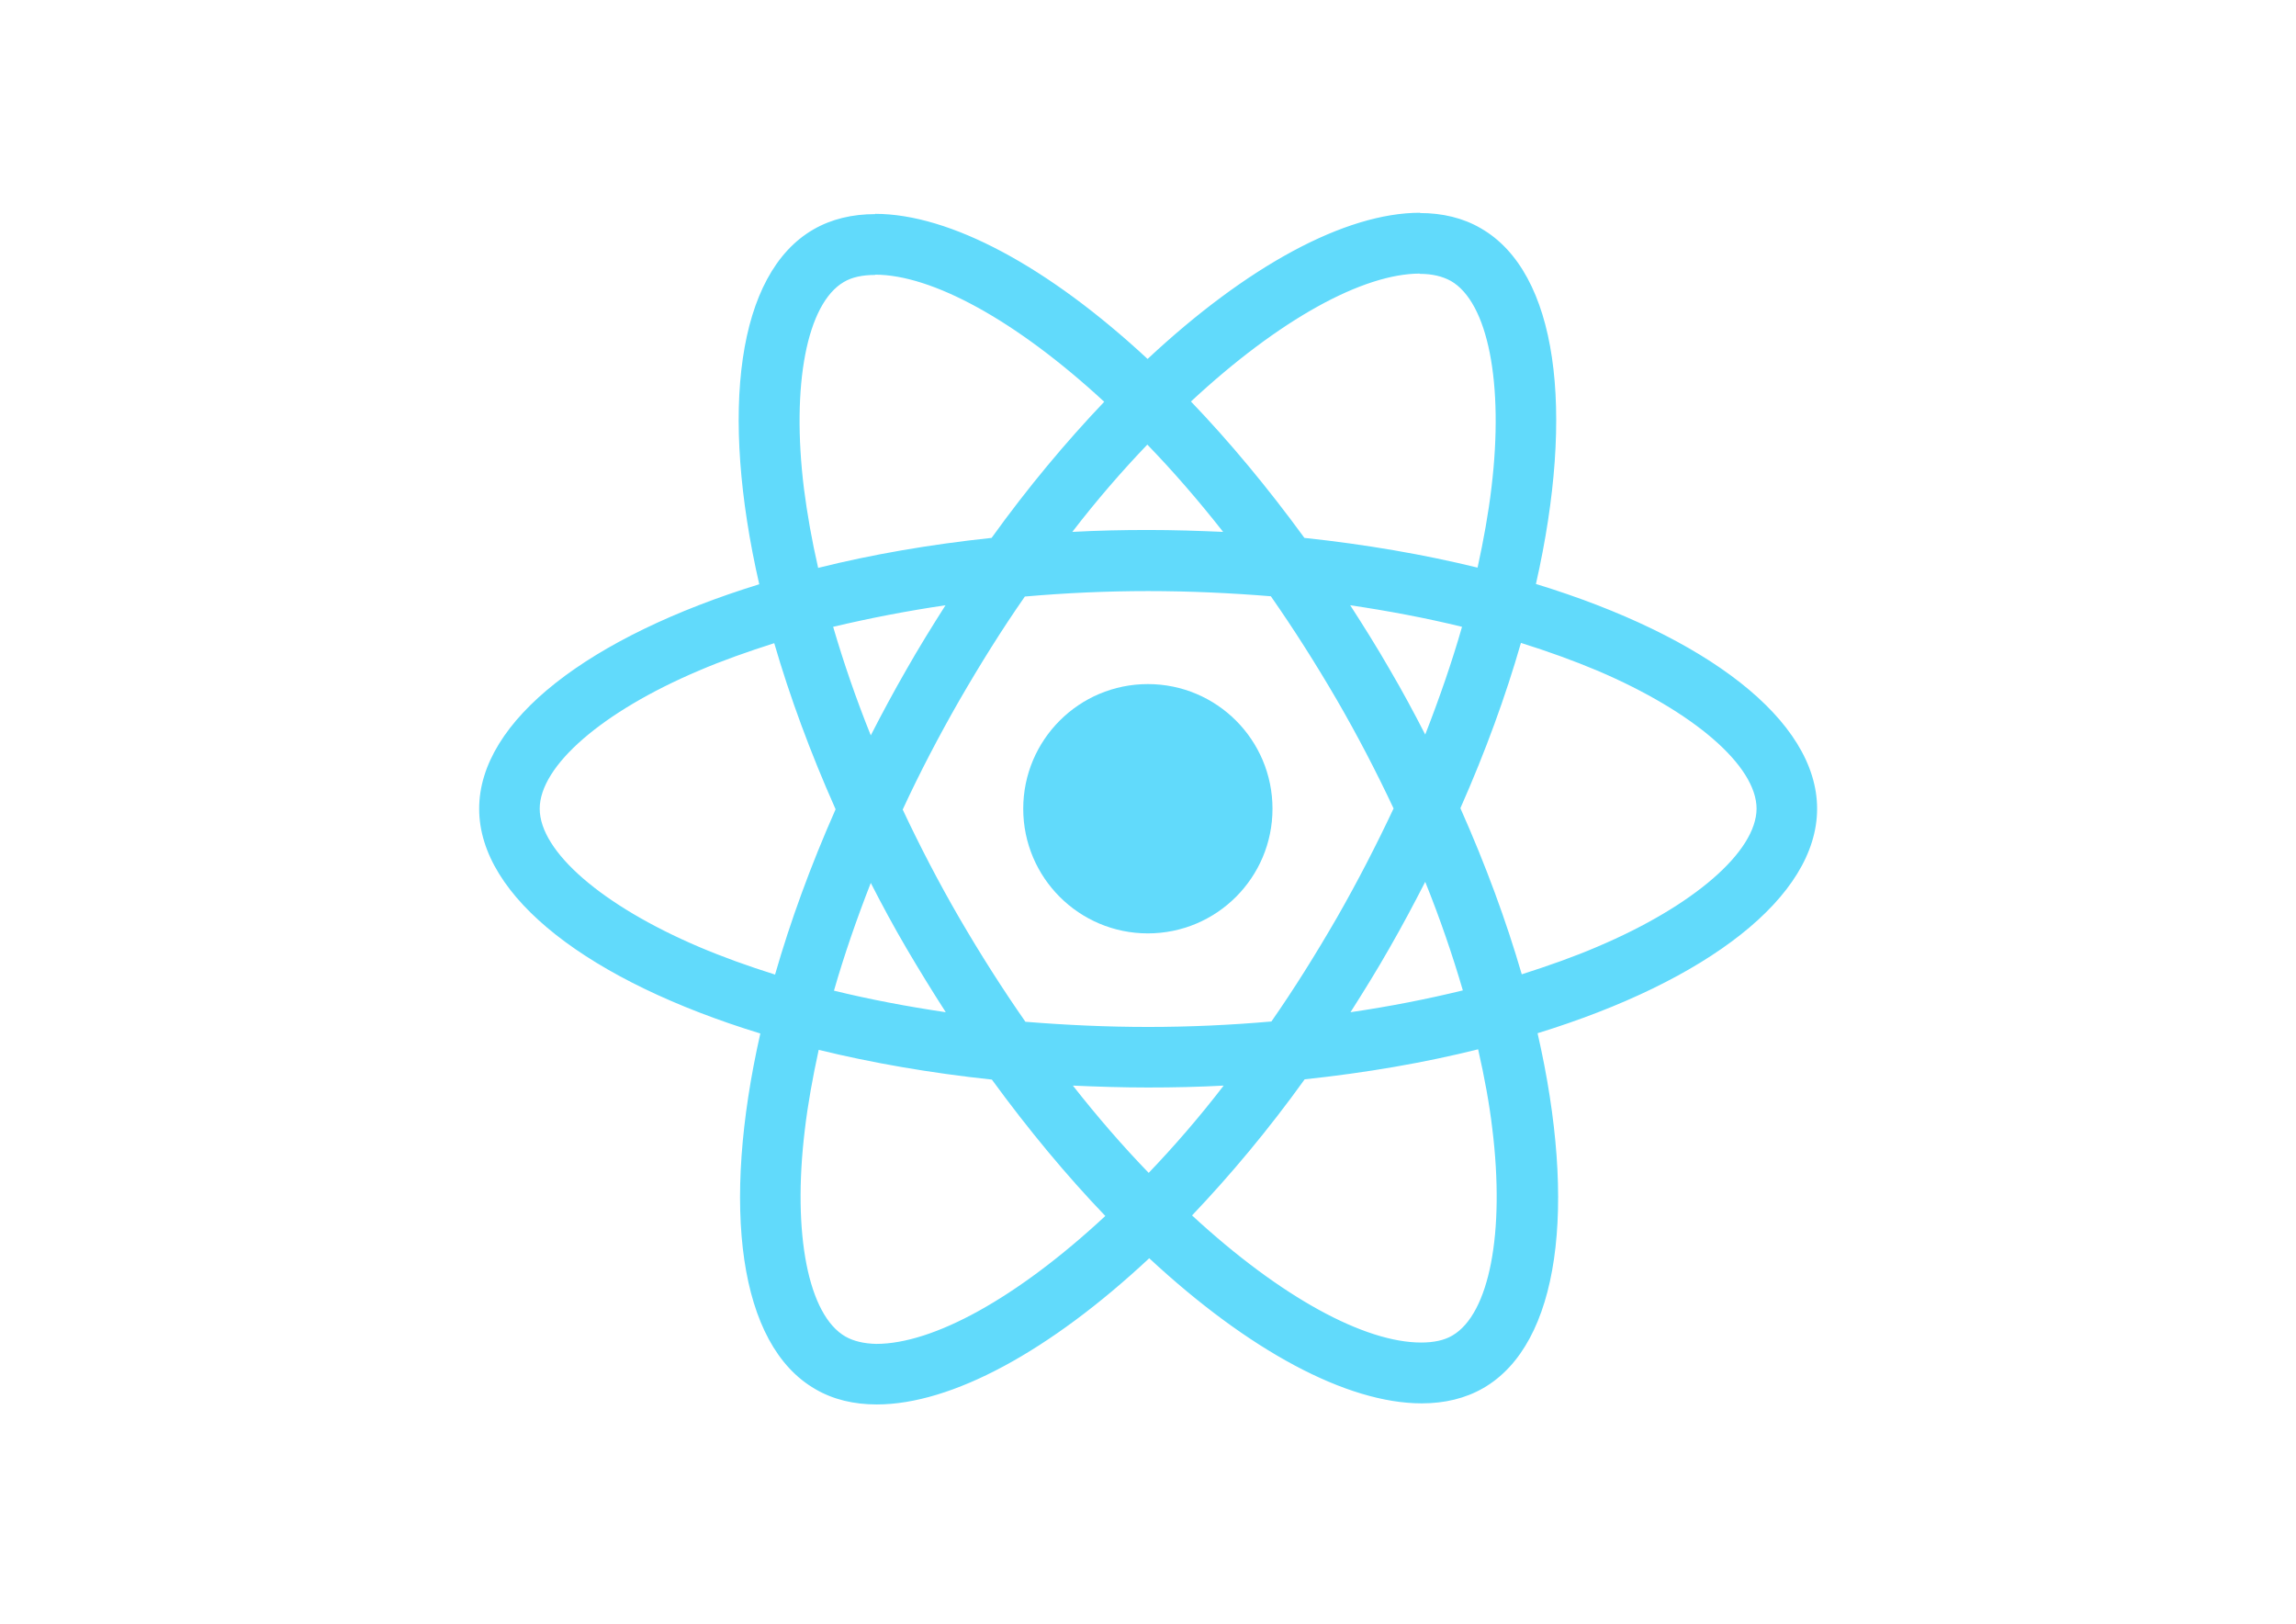
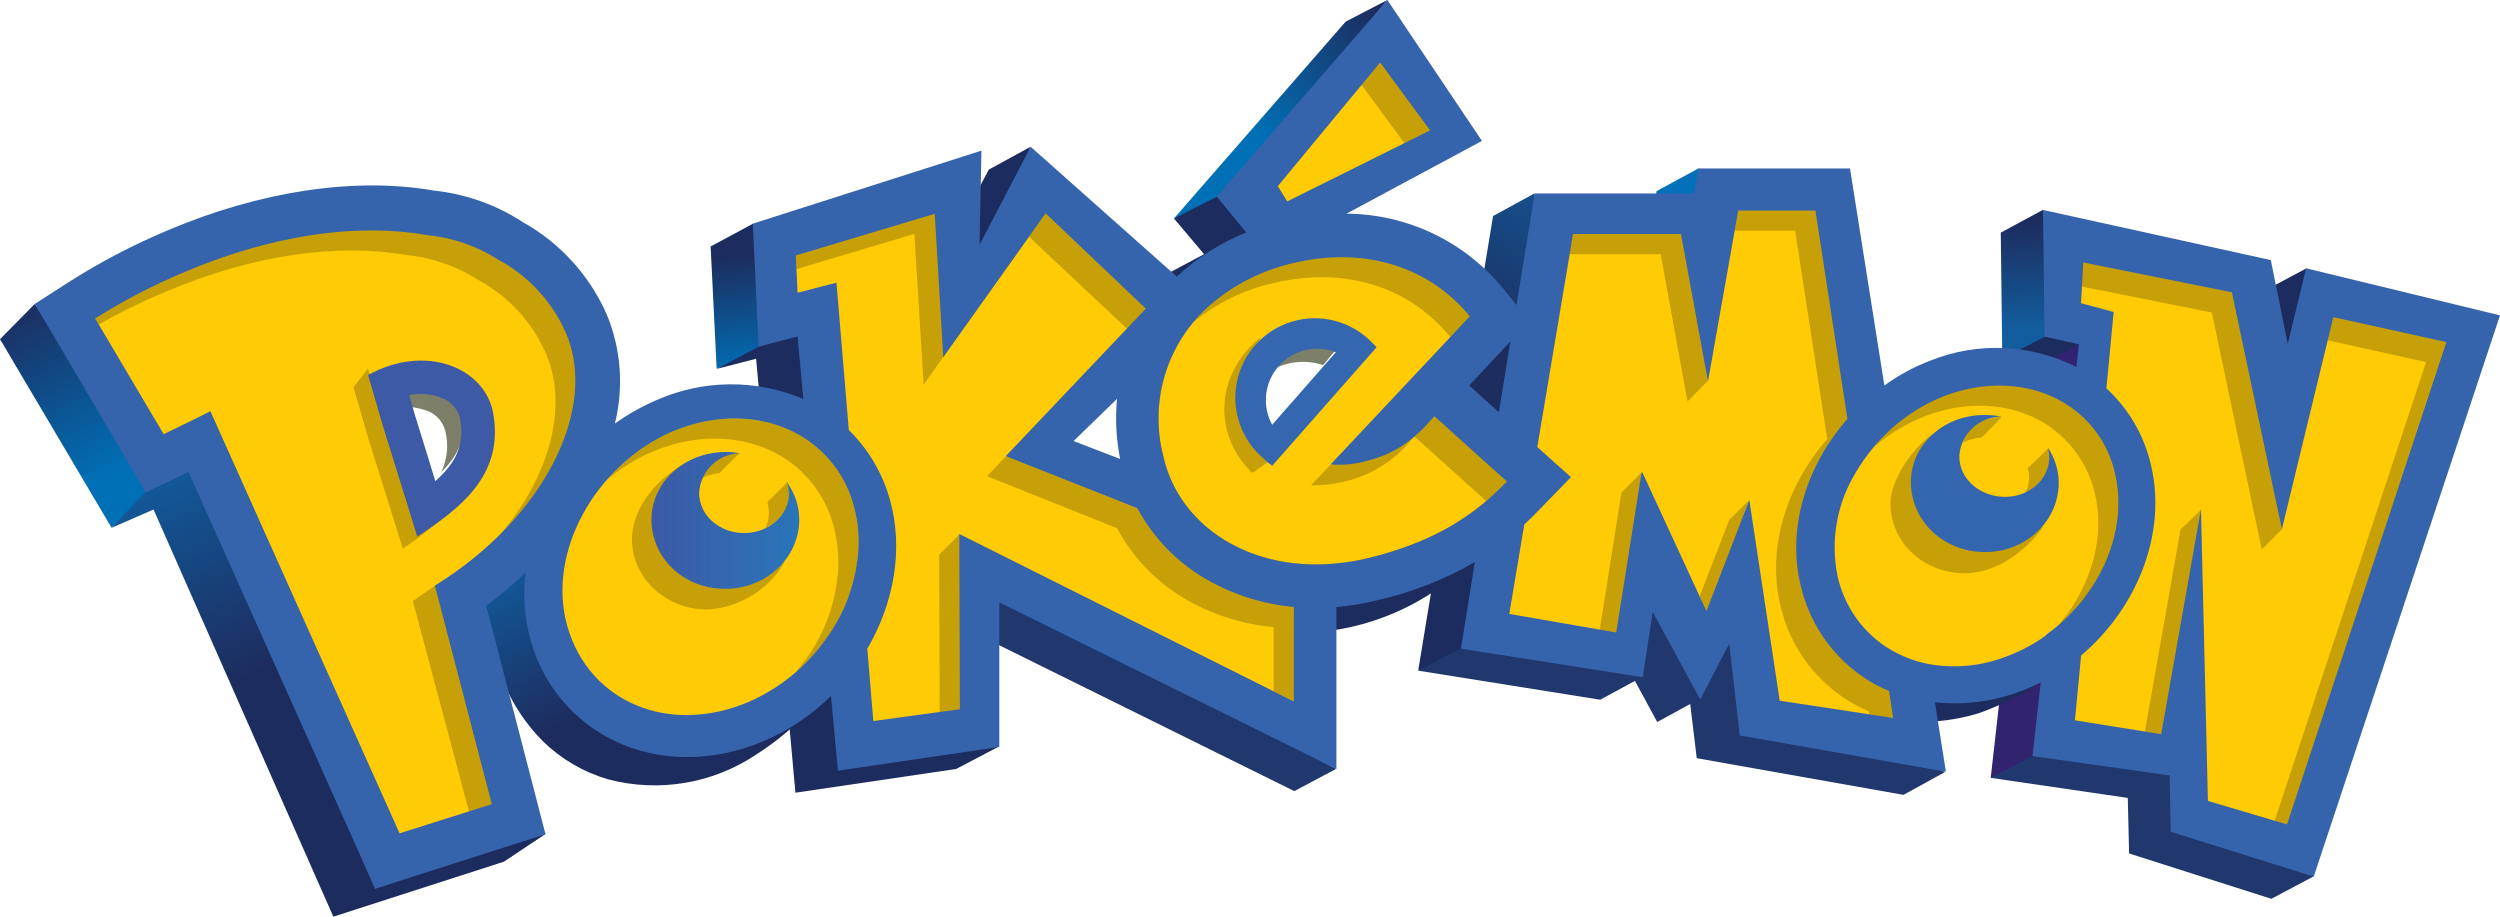
- <svg xmlns="http://www.w3.org/2000/svg" viewBox="0 0 841.9 595.3">
-   <g fill="#61DAFB">
-     <path d="M666.3 296.5c0-32.5-40.7-63.3-103.1-82.4 14.4-63.6 8-114.2-20.2-130.4-6.5-3.8-14.1-5.6-22.4-5.6v22.3c4.6 0 8.3.9 11.4 2.6 13.6 7.8 19.5 37.5 14.9 75.7-1.1 9.4-2.9 19.3-5.1 29.4-19.6-4.8-41-8.5-63.5-10.9-13.5-18.5-27.5-35.3-41.6-50 32.6-30.3 63.2-46.9 84-46.9V78c-27.5 0-63.5 19.6-99.9 53.6-36.4-33.8-72.4-53.2-99.9-53.2v22.3c20.7 0 51.4 16.5 84 46.6-14 14.7-28 31.4-41.3 49.9-22.6 2.4-44 6.1-63.6 11-2.3-10-4-19.7-5.2-29-4.7-38.2 1.1-67.9 14.6-75.8 3-1.8 6.9-2.6 11.5-2.6V78.5c-8.4 0-16 1.8-22.6 5.6-28.1 16.2-34.4 66.7-19.9 130.1-62.2 19.2-102.7 49.9-102.7 82.3 0 32.5 40.7 63.3 103.1 82.4-14.4 63.6-8 114.2 20.2 130.4 6.5 3.8 14.1 5.6 22.5 5.6 27.5 0 63.5-19.6 99.9-53.6 36.4 33.8 72.4 53.2 99.9 53.2 8.4 0 16-1.8 22.6-5.6 28.1-16.2 34.4-66.7 19.9-130.1 62-19.1 102.5-49.9 102.5-82.3zm-130.2-66.7c-3.7 12.9-8.3 26.2-13.5 39.5-4.1-8-8.4-16-13.1-24-4.6-8-9.5-15.8-14.4-23.4 14.2 2.1 27.9 4.7 41 7.9zm-45.8 106.5c-7.8 13.5-15.8 26.3-24.1 38.2-14.9 1.3-30 2-45.2 2-15.1 0-30.2-.7-45-1.9-8.3-11.9-16.4-24.6-24.2-38-7.6-13.1-14.5-26.4-20.8-39.8 6.2-13.4 13.2-26.8 20.7-39.9 7.8-13.5 15.8-26.3 24.1-38.2 14.9-1.3 30-2 45.2-2 15.1 0 30.2.7 45 1.9 8.3 11.9 16.4 24.6 24.2 38 7.6 13.1 14.5 26.4 20.8 39.8-6.3 13.4-13.2 26.8-20.7 39.9zm32.3-13c5.4 13.4 10 26.8 13.8 39.8-13.1 3.2-26.9 5.9-41.2 8 4.9-7.7 9.8-15.6 14.4-23.7 4.6-8 8.9-16.1 13-24.1zM421.2 430c-9.3-9.6-18.6-20.3-27.8-32 9 .4 18.2.7 27.5.7 9.4 0 18.7-.2 27.8-.7-9 11.7-18.3 22.4-27.5 32zm-74.4-58.9c-14.2-2.1-27.9-4.7-41-7.9 3.7-12.9 8.3-26.2 13.5-39.5 4.1 8 8.4 16 13.1 24 4.7 8 9.5 15.8 14.4 23.4zM420.7 163c9.3 9.6 18.6 20.3 27.8 32-9-.4-18.2-.7-27.5-.7-9.4 0-18.7.2-27.8.7 9-11.7 18.3-22.4 27.5-32zm-74 58.9c-4.9 7.7-9.8 15.6-14.4 23.7-4.6 8-8.9 16-13 24-5.4-13.4-10-26.8-13.8-39.8 13.1-3.1 26.9-5.8 41.2-7.9zm-90.5 125.2c-35.4-15.1-58.3-34.9-58.3-50.6 0-15.7 22.9-35.6 58.3-50.6 8.6-3.7 18-7 27.7-10.1 5.7 19.6 13.2 40 22.5 60.9-9.2 20.8-16.6 41.1-22.2 60.6-9.9-3.1-19.3-6.5-28-10.2zM310 490c-13.6-7.8-19.5-37.5-14.9-75.7 1.1-9.4 2.9-19.3 5.1-29.4 19.6 4.8 41 8.5 63.5 10.9 13.5 18.5 27.5 35.3 41.6 50-32.6 30.3-63.2 46.9-84 46.9-4.5-.1-8.3-1-11.3-2.7zm237.2-76.2c4.7 38.2-1.1 67.9-14.6 75.8-3 1.8-6.9 2.6-11.5 2.6-20.7 0-51.4-16.5-84-46.6 14-14.7 28-31.4 41.3-49.9 22.6-2.4 44-6.1 63.6-11 2.3 10.1 4.1 19.8 5.2 29.1zm38.5-66.7c-8.6 3.7-18 7-27.7 10.1-5.7-19.6-13.2-40-22.5-60.9 9.2-20.8 16.6-41.1 22.2-60.6 9.9 3.1 19.3 6.5 28.1 10.2 35.4 15.1 58.3 34.9 58.3 50.6-.1 15.7-23 35.6-58.4 50.6zM320.8 78.4z" />
-     <circle cx="420.9" cy="296.5" r="45.7" />
-     <path d="M520.5 78.1z" />
+ <svg xmlns="http://www.w3.org/2000/svg" xmlns:xlink="http://www.w3.org/1999/xlink" viewBox="0 0 360 132.01">
+   <defs>
+     <linearGradient id="a" x1="-514.41" x2="-513.41" y1="441.55" y2="441.55" gradientTransform="scale(-28.3 28.3) rotate(-61.79 -624.439 -207.376)" gradientUnits="userSpaceOnUse">
+       <stop offset="0" stop-color="#0070b6" />
+       <stop offset="1" stop-color="#1d2c5e" />
+     </linearGradient>
+     <linearGradient xlink:href="#a" id="d" x1="-496.36" x2="-495.36" y1="434.19" y2="434.19" gradientTransform="scale(24.9 -24.9) rotate(46.97 255.95 796.233)" />
+     <linearGradient xlink:href="#a" id="e" x1="-515.38" x2="-514.38" y1="428.98" y2="428.98" gradientTransform="matrix(-2.03 -17.02 -17.02 2.03 6363.23 -9588.79)" />
+     <linearGradient id="b" x1="-515.25" x2="-514.25" y1="425.54" y2="425.54" gradientTransform="matrix(-.81 -15.36 -15.36 .81 6412.57 -8211.7)" gradientUnits="userSpaceOnUse">
+       <stop offset="0" stop-color="#125d9e" />
+       <stop offset="1" stop-color="#1d2c5e" />
+     </linearGradient>
+     <linearGradient xlink:href="#b" id="f" x1="-503.76" x2="-502.76" y1="464.07" y2="464.07" gradientTransform="scale(-33.5 33.5) rotate(57.84 163.81 681.911)" />
+     <linearGradient id="c" x1="-489.12" x2="-488.12" y1="461.28" y2="461.28" gradientTransform="matrix(12.15 23.9 23.9 -12.15 -5003.51 17370.12)" gradientUnits="userSpaceOnUse">
+       <stop offset="0" stop-color="#105fa1" />
+       <stop offset="1" stop-color="#1d2c5e" />
+     </linearGradient>
+     <linearGradient xlink:href="#c" id="g" x1="-492.79" x2="-491.79" y1="459.36" y2="459.36" gradientTransform="matrix(14.07 32.61 32.61 -14.07 -8015.46 22594.15)" />
+     <linearGradient id="i" x1="2.95" x2="23.49" y1="116.54" y2="116.54" gradientTransform="matrix(1.04 0 0 -1.04 90.8 195.67)" gradientUnits="userSpaceOnUse">
+       <stop offset="0" stop-color="#3c5aa6" />
+       <stop offset="0.93" stop-color="#2b73b9" />
+       <stop offset="1" stop-color="#2a75bb" />
+     </linearGradient>
+     <clipPath id="h">
+       <path d="M292 67.44a5.37 5.37 0 0 1 .18 1.52 5.31 5.31 0 0 1-.47 1.91c.54-.25 4.87-1.59 3.22-6.35 0 .14-3 2.92-2.93 2.92" style="fill:none" />
+     </clipPath>
+   </defs>
+   <path d="M0 48.84 16.07 76l6.41-6.12L5 43.77Z" style="fill:url(#a)" />
+   <path d="m238.55 27.52-.62 3.58 7.68-2.48-1-4.38Z" style="fill:#0071b9" />
+   <path d="m193.78 3.11-24.73 28.35 7.19-2.07L199.78 0Z" style="fill:url(#d)" />
+   <path d="m326.05 41.88 6.07-3.24-1.73 15.2ZM288.33 51.62l5.39 1.11 6.89-3.35-6-2.23Z" style="fill:#1d2c5e" />
+   <path d="m102.33 35.49.87 17.61 7.52-3.05-2.25-17.86Z" style="fill:url(#e)" />
+   <path d="m294.17 30.23-6.06 3.27.22 18.12 6.1-3.12 1.91-8.78Z" style="fill:url(#b)" />
+   <path d="m293.34 52.78-6.68 59.27 10.67-2.1 2.09-60.37Z" style="fill:#312370" />
+   <path d="m306.4 114.9.19 8 20.48 6.53 6.09-3.23-20.09-15.57-20.36-1.78-6 3.17ZM230.43 100.76l5-2.71 3.21 5.92 4.75-2.6.94 7.81 29.77 5.28 5.95-3.27-41-25-29.12 5-5.69 5.39Z" style="fill:#21386e" />
+   <path d="m221 27.83-6 3.28-10.78 65.45 6-3.13 10.33-36.75Z" style="fill:url(#f)" />
+   <path d="m173.39 36.6-4.74 2.53.4 1.58 11.3-7.18-4.94-5.3-6.36 3.23Z" style="fill:#1d2c5e" />
+   <path d="m186.38 113.92-48.55-24 6.09-4.61 48.5 25.4Z" style="fill:#21386e" />
+   <path d="M142.39 24.42 135 38.37l7.81-2.37 5.6-14.87Z" style="fill:#1d2c5e" />
+   <path d="m75.66 82.05-6.21 4.27a99.12 99.12 0 0 0 3 11.74 26 26 0 0 0 5.77 8.72 22.28 22.28 0 0 0 9.38 5.45 26.27 26.27 0 0 0 21.27-3.56 40.14 40.14 0 0 0 5.55-4.25c-6.54 4-38.78-22.37-38.78-22.37Z" style="fill:url(#c)" />
+   <path d="m108.88 51.66 5.66 62.49 23.15-3.42 6.19-3.25-28.72-59.56-5.91 2-6 3.19Z" style="fill:#1d2c5e" />
+   <path d="M22.11 73.37 48 132l24.57-7.92 6-4-51-53.35-6.38 3.82L16.07 76Z" style="fill:url(#g)" />
+   <path d="m278.39 101 .35 2.87a28.6 28.6 0 0 0 6.24-1.18c2.22-.76 7-2.91 8.87-4.49-.69.25-12 3.18-15.46 2.8M191.47 86.06l.93 4.64a35.65 35.65 0 0 0 13.43-5.11c2.64-1.56 5.53-3.93 6.44-4.56-.64.41-20.8 5-20.8 5Z" style="fill:#1d2c5e" />
+   <path d="m54.69 126.45-1.92-4.26-24.52-54.72-.5-1.13-1.11.52-.75.34-4.36 2.14c-.65-1.08-1.71-2.89-2.46-4.14L9.2 48.52l-2.58-4.35 4.27-2.71a94.23 94.23 0 0 1 13.57-7.07A75.57 75.57 0 0 1 53.61 28a50.83 50.83 0 0 1 8.71.73A27.8 27.8 0 0 1 74.64 33a27.05 27.05 0 0 1 11.65 12.83 24.07 24.07 0 0 1 1.06 14.91l-.71 3.14L89.25 62a30.9 30.9 0 0 1 5.68-3.24 27.27 27.27 0 0 1 10.67-2.21 23.08 23.08 0 0 1 9.57 2l1.9.85-.19-2.07-.82-9-.14-1.42-1.38.36-4.16 1.07-.72-15.26 30.42-9.72-.24 11.86 2.29.59 6.64-12.73 19.9 17.65.83.73.81-.76a31.4 31.4 0 0 1 9.61-6.11l1.52-.62-1-1.27-3.59-4.38L199.66 2l12 17.85-18.35 9.85-4.07 2.19 4.62.09a28.18 28.18 0 0 1 21.65 10.35l1.91 2.35 1.22 1.51-2 2.17-1.36 1.44-4.57 4.89-.86.9.93.83 4.22 3.86 1.66 1.5.35-2.2 1.65-10.19.42-2.62.44-2.67 2.45-15h23l.17-1 .43-2.58h19.75l4.78 30.22.31 2 1.59-1.25a28.12 28.12 0 0 1 6.37-3.44 26.49 26.49 0 0 1 9.31-1.73 22.78 22.78 0 0 1 10.46 2.48 1.93 1.93 0 0 0 .37.21l1.48.59.21-1.6.35-3.29.12-1.08-1.06-.24-4-.9-.2-15.75L326 38.47l2.29 11.34h2.37L333 40.1l25.46 6.19-26 78.43-18.62-5.85-.13-7.23v-1l-1-.15-18.71-2.65 1-9.44.25-2.25-2 1a24.27 24.27 0 0 1-2.74 1.21 26.07 26.07 0 0 1-9.25 1.73 23.81 23.81 0 0 1-2.68-.15l-1.58-.17.25 1.57 1.31 8.31-27.11-4.78-1.42-12.33-.46-3.95-1.83 3.53-3.12 6L239 87.57l-1.73-3.19-.58 3.62-1.26 8.21-23.76-3.74 1.84-11.27.42-2.58-2.24 1.34A48 48 0 0 1 198 85.29a38.45 38.45 0 0 1-5.76.93l-1.11.09v22.38l-46.75-23.12-1.76-.87v21.78l-20.92 3.09-.88-9.5-.24-2.55-1.83 1.8a29.88 29.88 0 0 1-9.25 6.23 26.93 26.93 0 0 1-10.5 2.17 22.87 22.87 0 0 1-10-2.2 21.58 21.58 0 0 1-11.46-13.84 23.19 23.19 0 0 1-.67-9.16l.42-3.36-2.46 2.33a58 58 0 0 1-5.55 4.66l-.66.49.21.79 7 27.05 1.24 4.8-4.72 1.5L59.13 125Zm6-72.62a11.85 11.85 0 0 0-2.11.2l-.9.17-1.33.26.4 1.29.26.85L60.77 69l.38 1.2.56 1.8 1.4-1.25.94-.83c3.67-3.31 5-6.66 4.19-10.89a6.17 6.17 0 0 0-3.59-4.34 9.13 9.13 0 0 0-4-.86Zm101.71.41-2.4 2.31-6.25 6.07-1.36 1.32 1.77.69 6.7 2.58 2.06.8-.43-2.17a28.74 28.74 0 0 1-.43-8.3Zm27.28-6.9a9.38 9.38 0 0 0-8.19 13.88l.51 1 .82 1.53 1.15-1.29.74-.82 9.17-10.46.72-.83 1.11-1.35-1.65-.61L193 48a9.37 9.37 0 0 0-3.4-.64Z" style="fill:#ffcb05" />
+   <path d="M203.65 62.83a1.61 1.61 0 0 0-.24.28l.28-.23ZM211.55 55.52l4.58-4.88-1.57 1.66.05-.21-1.39 1.46-4.57 4.86 4.29 3.86.77-4.8 2.13 1.91Z" style="fill:#7d7f68" />
+   <path d="m211.55 55.52 4.29 3.86 1.65-10.19-1.36 1.45ZM154.59 63.49h.07Z" style="fill:#7d7f68" />
+   <path d="M179.92 67.73c.37.37 0 .1.44.38l2.8-2a12.31 12.31 0 0 1-1.2-1c-4.06-3.7-3-12-.37-16.58-6.94 5.59-6.58 14.2-1.67 19.13" style="fill:#c7a008" />
+   <path d="M213.71 72.39c-4.62 3.82-9.89 6.31-16.85 8a31.73 31.73 0 0 1-4.47.73c-11 1.09-20.32-4-23.84-12.21a17.41 17.41 0 0 1-1-3.08 21.79 21.79 0 0 1 3.18-18c.34-.48.7-.92 1.07-1.38-.17.15-.35.28-.5.41a23.39 23.39 0 0 0-3.47 3.86 21.73 21.73 0 0 0-3.17 18 17.25 17.25 0 0 0 1 3.07C169.16 80 178.44 85.1 189.47 84a31.5 31.5 0 0 0 4.48-.75c7-1.68 12.24-4.17 16.86-8a35.83 35.83 0 0 0 3.27-3l-.09-.09-.28.25M135.84 51.43l12.34-17.34-.5-.47-11.91 16.74ZM217.49 49.19l-1.65 10.19-2.13-1.91-.77 4.8-4.29-3.86 4.57-4.86 1.39-1.46-.05.21 1.57-1.66ZM202.23 20.61l4.32-1.85-7.9-10.14-2.59 3.61ZM82.54 45.74c-20-24.31-55.91-11.24-68.83.13l.51.87a83.59 83.59 0 0 1 9.39-4.63C36.45 36.63 48.69 35 58.5 36.73a23.33 23.33 0 0 1 10.34 3.57 22.11 22.11 0 0 1 9.74 10.52c3.48 8 .41 18.65-7.78 27.55 10.28-9.43 17.31-18.45 11.74-32.63ZM123.25 74.06a9.8 9.8 0 0 0-.33-1.32 16.61 16.61 0 0 0-6.7-9.42c-5.12-3.48-12.27-4.19-19.4-1.18a26.71 26.71 0 0 0-9.58 7.09 26.34 26.34 0 0 1 6.69-4.18c7.11-3 14.26-2.31 19.4 1.17a16.79 16.79 0 0 1 6.67 9.41c.12.43.22.88.32 1.34a20.33 20.33 0 0 1 .39 4.68A24.59 24.59 0 0 1 116 95c-.47.63-1 1.23-1.46 1.81a26.59 26.59 0 0 0 4.34-4.72 24.31 24.31 0 0 0 4.75-13.34 18.37 18.37 0 0 0-.39-4.68" style="fill:#c7a008" />
+   <path d="M103.6 68.12s2.9-2.89 2.87-2.89c-3.66-.14-5.21 3.31-5.33 3.58a7.2 7.2 0 0 1 2.46-.69M110.49 72.34a5.2 5.2 0 0 1 .23 1.53 5.13 5.13 0 0 1-.48 2.16c.58-.3 4.81-2.35 3.17-6.7.09.13-3 3-2.92 3M93.86 74.76c0-1.79 3.06-6.13 4-7.57C93 70.26 91 74.41 91 77.67c0 5.6 4.92 10.1 10.8 10.1a13.74 13.74 0 0 0 11.2-6.86c-1.74 1.14-6.18 3.9-8.51 3.9-5.88 0-10.59-4.43-10.59-10M135.24 79.88l.07 22.65 3.6.21-.71-25.83ZM114.6 36.76l.07 2 17-5.08L133 55.39l2.84-4-.61-21.78ZM166.1 44.52l-16-14.68-1.92 4.25 14.09 13.23ZM163.67 71.89l-18.79-6.21-2.74 2.89 18.72 7.49a26 26 0 0 0 9.39 9.94 30.75 30.75 0 0 0 13.15 4.3v9.24l2.9 1.45.92-13.89ZM193.84 69.28a17.29 17.29 0 0 0 9.57-6.17c-1.72 1.41-10.34 3.29-11.79 3.78l-2.84 3a18.09 18.09 0 0 0 5.06-.63M185.45 37.33c-8.51 1.12-12.94 8.26-13.68 9.13a27.66 27.66 0 0 1 11.52-5.68c10.53-2.54 19.81.67 25.55 7.76l3.55-3c-5.68-7-16.41-10.75-26.94-8.21M214 72.14c1-.86 2.85-1.74 3.82-2.75l-11.4-10.18c-.87 1-1.66 2.76-2.72 3.66ZM272.45 99.42c-11.95-9.82-11.23-30.89-5.37-37.57l-5.26-33-11.52 1.46-.51 2.91h8.71l4.62 30c-5.88 6.71-8.71 15.69-6.75 23.91a21.81 21.81 0 0 0 11 14.48 18.66 18.66 0 0 0 1.75.83l.07.44 3.43.54s.36-3.67-.21-4ZM226.51 33.69 226 36.6h13.14L243 57.81l2.91-2.94-3.06-22.4ZM249 74.87l-4.24 11 1.05 2.85L251.88 72ZM236.41 68l-2.92 2.92-3.13 19.79 3 1.14ZM295.41 61.65a15.32 15.32 0 0 1 4.29 4.63 15.79 15.79 0 0 1 1.95 4.72c1.44 5.94-.28 12.38-4.06 17.54-.38.53-.8 1-1.2 1.53 1.54-1.32 20.2-15.09 2-33.16-20.06-6.61-27.65 6.47-28.35 7.3a24.77 24.77 0 0 1 7.21-4.3c6.78-2.58 13.46-1.68 18.19 1.71" style="fill:#c7a008" />
+   <path d="M285.3 63c.06.13 2.88-2.94 2.94-2.94-3.57.15-5.28 1.87-5.1 2.67a4.43 4.43 0 0 0-.53 1 8.55 8.55 0 0 1 2.69-.73M292 67.44a5.37 5.37 0 0 1 .18 1.52 5.31 5.31 0 0 1-.47 1.91c.54-.25 4.87-1.59 3.22-6.35 0 .14-3 2.92-2.93 2.92" style="fill:#c7a008" />
+   <g style="clip-path:url(#h)">
+     <path d="M338.67 122.68v-3.17h-1.18v-.42h2.85v.42h-1.19v3.17ZM340.81 122.68v-3.59h.72l.85 2.54c.08.24.14.42.17.54 0-.14.11-.33.19-.58l.87-2.5h.64v3.59h-.46v-3l-1.05 3h-.43l-1-3.06v3.06Z" />
  </g>
+   <path d="M282.54 82.55c4 .17 8.5-2.31 11.7-6.69-8.21 1.68-16.85-12-16-13.33-3.11 2.25-5.85 6.59-6 9.62-.21 5.62 4.37 10.16 10.26 10.4M327.55 118.19l1.93 1.28L353 49l-17.58-4.07-.25 4.07 14.18 3.15ZM299.65 37.33l.15 3.94L318.5 45l7.19 34.13 2.92-2.93-6.86-34.49ZM314 76.23l-5.14 29.12 3 1L317 73.37ZM71.4 116l-8.74-31.68-3.21 2.24 8.11 30.38ZM69.13 68.35a66.65 66.65 0 0 1-9 7.94l-1.54-5-3.43-10.86L53 53.06l-2.1 2.7 2.14 7.38L56.44 74 58 79c3.49-2.25 8.56-6.47 11.15-10.66" style="fill:#c7a008" />
+   <path d="M193 49.6c-2.75-1.06-6.67-.74-8.78 1.57a15.9 15.9 0 0 0-1.74 2.51 9.28 9.28 0 0 1 8.06-1.11ZM66.61 59.44a5.28 5.28 0 0 0-2.69-3.28 10.39 10.39 0 0 0-5.59-.46c.32 1.1.68 2.39.84 2.91a11.36 11.36 0 0 1 2.51.6 4.23 4.23 0 0 1 2.45 2.9 8.73 8.73 0 0 1-.6 5.89c2.5-2.45 3.71-5.12 3.08-8.56" style="fill:#7d7f68" />
+   <path d="M71 59.4c-1.21-6.4-9.64-10-18-5.4l2.15 7.37 3.39 10.9 1.54 5c6.28-4.1 12.58-8.95 10.92-17.87Zm-8.3 9.91c-.91-3-2.91-9.41-2.91-9.41s-.4-1.38-.88-3a8 8 0 0 1 4.88.48 4.18 4.18 0 0 1 2.46 2.89c.69 3.71-.56 6.35-3.55 9Z" style="fill:#3c5aa6" />
+   <path d="M197.42 49.17A11.45 11.45 0 1 0 182 66.07a10.84 10.84 0 0 0 1.2 1L198.23 50c-.27-.28-.53-.56-.81-.81Zm-14.23 12a7.4 7.4 0 0 1 9.17-10.45Z" style="fill:#3567b0" />
+   <path d="m217.55 47.3-8.34 8 7.92 7.11Z" style="fill:#1e2d5f" />
+   <path d="M294.91 64.52a5.32 5.32 0 0 1 .18 1.54c-.14 3.19-3.14 5.65-6.71 5.48s-6.37-2.83-6.23-6A6.06 6.06 0 0 1 288.2 60a10.2 10.2 0 0 0-1.95-.23c-6-.26-10.86 4-11.07 9.24-.23 5.63 4.29 10.23 10.17 10.48s10.87-4 11.1-9.61a9.16 9.16 0 0 0-1.54-5.4" style="fill:#3466af" />
+   <path d="M113.63 71c0 3.2-2.91 5.76-6.48 5.76s-6.47-2.57-6.47-5.76a6 6 0 0 1 5.82-5.73 10.4 10.4 0 0 0-2-.18c-6 0-10.69 4.43-10.69 9.71 0 5.63 4.71 10 10.59 10s10.69-4.42 10.69-10a8.93 8.93 0 0 0-1.75-5.3 4.76 4.76 0 0 1 .24 1.5" style="fill:url(#i)" />
+   <path d="m332.08 38.63-2.65 10.93L327 37.45l-32.81-7.22.23 18.24 4.94 1.11-.36 3.29a.48.48 0 0 1-.14-.09 25.47 25.47 0 0 0-20.86-.86 28.4 28.4 0 0 0-6.65 3.59l-4.95-31.25h-21.85l-.6 3.6H221l-2.62 16.06-1.91-2.35a29.38 29.38 0 0 0-22.57-10.8l19.5-10.48L199.78 0l-24.56 28.31 4.24 5.17a32.32 32.32 0 0 0-10 6.35l-21.04-18.69-7.37 14.12.28-13.57-32.93 10.52.85 17.7 5.6-1.46.83 9a26.61 26.61 0 0 0-21.24.21 31.42 31.42 0 0 0-5.9 3.34 25.12 25.12 0 0 0-1.14-15.65A28.22 28.22 0 0 0 75.31 32a29 29 0 0 0-12.78-4.55c-11.4-2-25.09.05-38.55 5.79a94.48 94.48 0 0 0-13.74 7.17L5 43.77l3.18 5.37L18 65.82l3 5.11 5.4-2.63.74-.34 24.52 54.73L54 128l5.47-1.77 13.27-4.25 5.81-1.85-1.53-5.92-7-27a58.94 58.94 0 0 0 5.67-4.76 24.32 24.32 0 0 0 .7 9.64 22.73 22.73 0 0 0 12.09 14.6c6.44 3.1 14.29 3.1 21.56 0a31.23 31.23 0 0 0 9.62-6.48l1 10.77 23.24-3.42V86.73l48.54 24V87.42a38.07 38.07 0 0 0 5.94-1 49.46 49.46 0 0 0 14-5.49l-2 12.47 26.17 4.12 1.44-9.42 6.84 12.63 4.18-8.05 1.52 13.22 29.68 5.23-1.58-10a26.9 26.9 0 0 0 12.37-1.6 28.14 28.14 0 0 0 2.87-1.27l-1.19 10.62 19.75 2.78.15 8.11 20.6 6.46L360 45.41Zm-115.95 12 1.36-1.45-1.65 10.19-4.28-3.86ZM198.74 9l7.19 9.77L185.37 29 184 26.81ZM62.62 84.33l8.2 31.47-13.28 4.2L30.3 59.21c-1.48.78-4.21 2.08-6.73 3.31l-9.86-16.66a86.72 86.72 0 0 1 12.8-6.66c12.84-5.46 25.09-7.09 34.89-5.36a23.38 23.38 0 0 1 10.35 3.55 22.09 22.09 0 0 1 9.73 10.52c4.75 10.96-3.18 26.74-18.86 36.42Zm61-5.6a24.31 24.31 0 0 1-4.75 13.35 26.62 26.62 0 0 1-11.07 9c-11.52 4.88-23 0-26.11-10.93-3-10.57 4-23.16 15.11-28 7.13-3 14.28-2.3 19.4 1.18a16.64 16.64 0 0 1 6.71 9.42 12.08 12.08 0 0 1 .32 1.32 18.33 18.33 0 0 1 .39 4.67ZM186.3 101l-48.16-24.11.08 25.24-12.46 1.7-.87-10.41c3.85-6.59 5.26-14.37 3.25-21.5a22.58 22.58 0 0 0-5.91-10l-1.78-21.22-5.6 1.46-.25-5.37 20-6 1.23 20.64 14.74-20.71L165 44.44l-20.16 21.24 18.93 7.49a26.16 26.16 0 0 0 9.39 9.92 30.76 30.76 0 0 0 13.15 4.31Zm-25-34.91-6.7-2.58 6.25-6.07a29.9 29.9 0 0 0 .45 8.65Zm52.42 6.32c-4.62 3.82-9.89 6.31-16.85 8a31.73 31.73 0 0 1-4.47.73c-11 1.09-20.32-4-23.84-12.21a17.41 17.41 0 0 1-1-3.08A21.64 21.64 0 0 1 174.17 44a27.75 27.75 0 0 1 12-6.1c10.52-2.54 19.79.68 25.48 7.65l-20.03 21.32a14.43 14.43 0 0 0 5.12-.48c4.77-1.17 7.45-3.7 9.81-6.46l8 7.21 2.45 2.19a42.63 42.63 0 0 1-3.28 3.06Zm42.56 28.49L251.9 72l-6.17 16-9.24-20h-.1l-3.65 23.08-15.4-2.68 2.16-12.88c.59-.54 1.16-1.09 1.72-1.67l5-5.14-4.85-4.34 5.15-30.67h15.54l3.89 21.23 4.36-24.61h11.11l4.61 30C260.16 67 257.3 76 259.27 84.18a21.86 21.86 0 0 0 11 14.51c.57.28 1.15.57 1.76.81l.58 3.88Zm38.37-9.42a24.07 24.07 0 0 1-5.58 3 20.83 20.83 0 0 1-11.42 1.13 17.11 17.11 0 0 1-6.65-2.87 16.52 16.52 0 0 1-6.37-9.68 20.67 20.67 0 0 1 2.59-15 27.05 27.05 0 0 1 5.08-6.27 25.37 25.37 0 0 1 7.8-4.81c6.79-2.53 13.49-1.66 18.2 1.73a16.08 16.08 0 0 1 4.31 4.61 16.47 16.47 0 0 1 1.93 4.75c1.44 6-.28 12.39-4.05 17.55a26 26 0 0 1-5.86 5.8Zm34.68 27.24-11.39-3.39-1-42-5.73 32.39-12.42-2 .89-9.33c8.11-6.85 12.41-17.67 10.05-27.47a21.46 21.46 0 0 0-6.41-11l1.05-11-4.7-1.26.32-5.87 21.4 4.3 7.2 34.13L336 45.67l16.28 3.59Z" style="fill:#3564ad" />
</svg>
